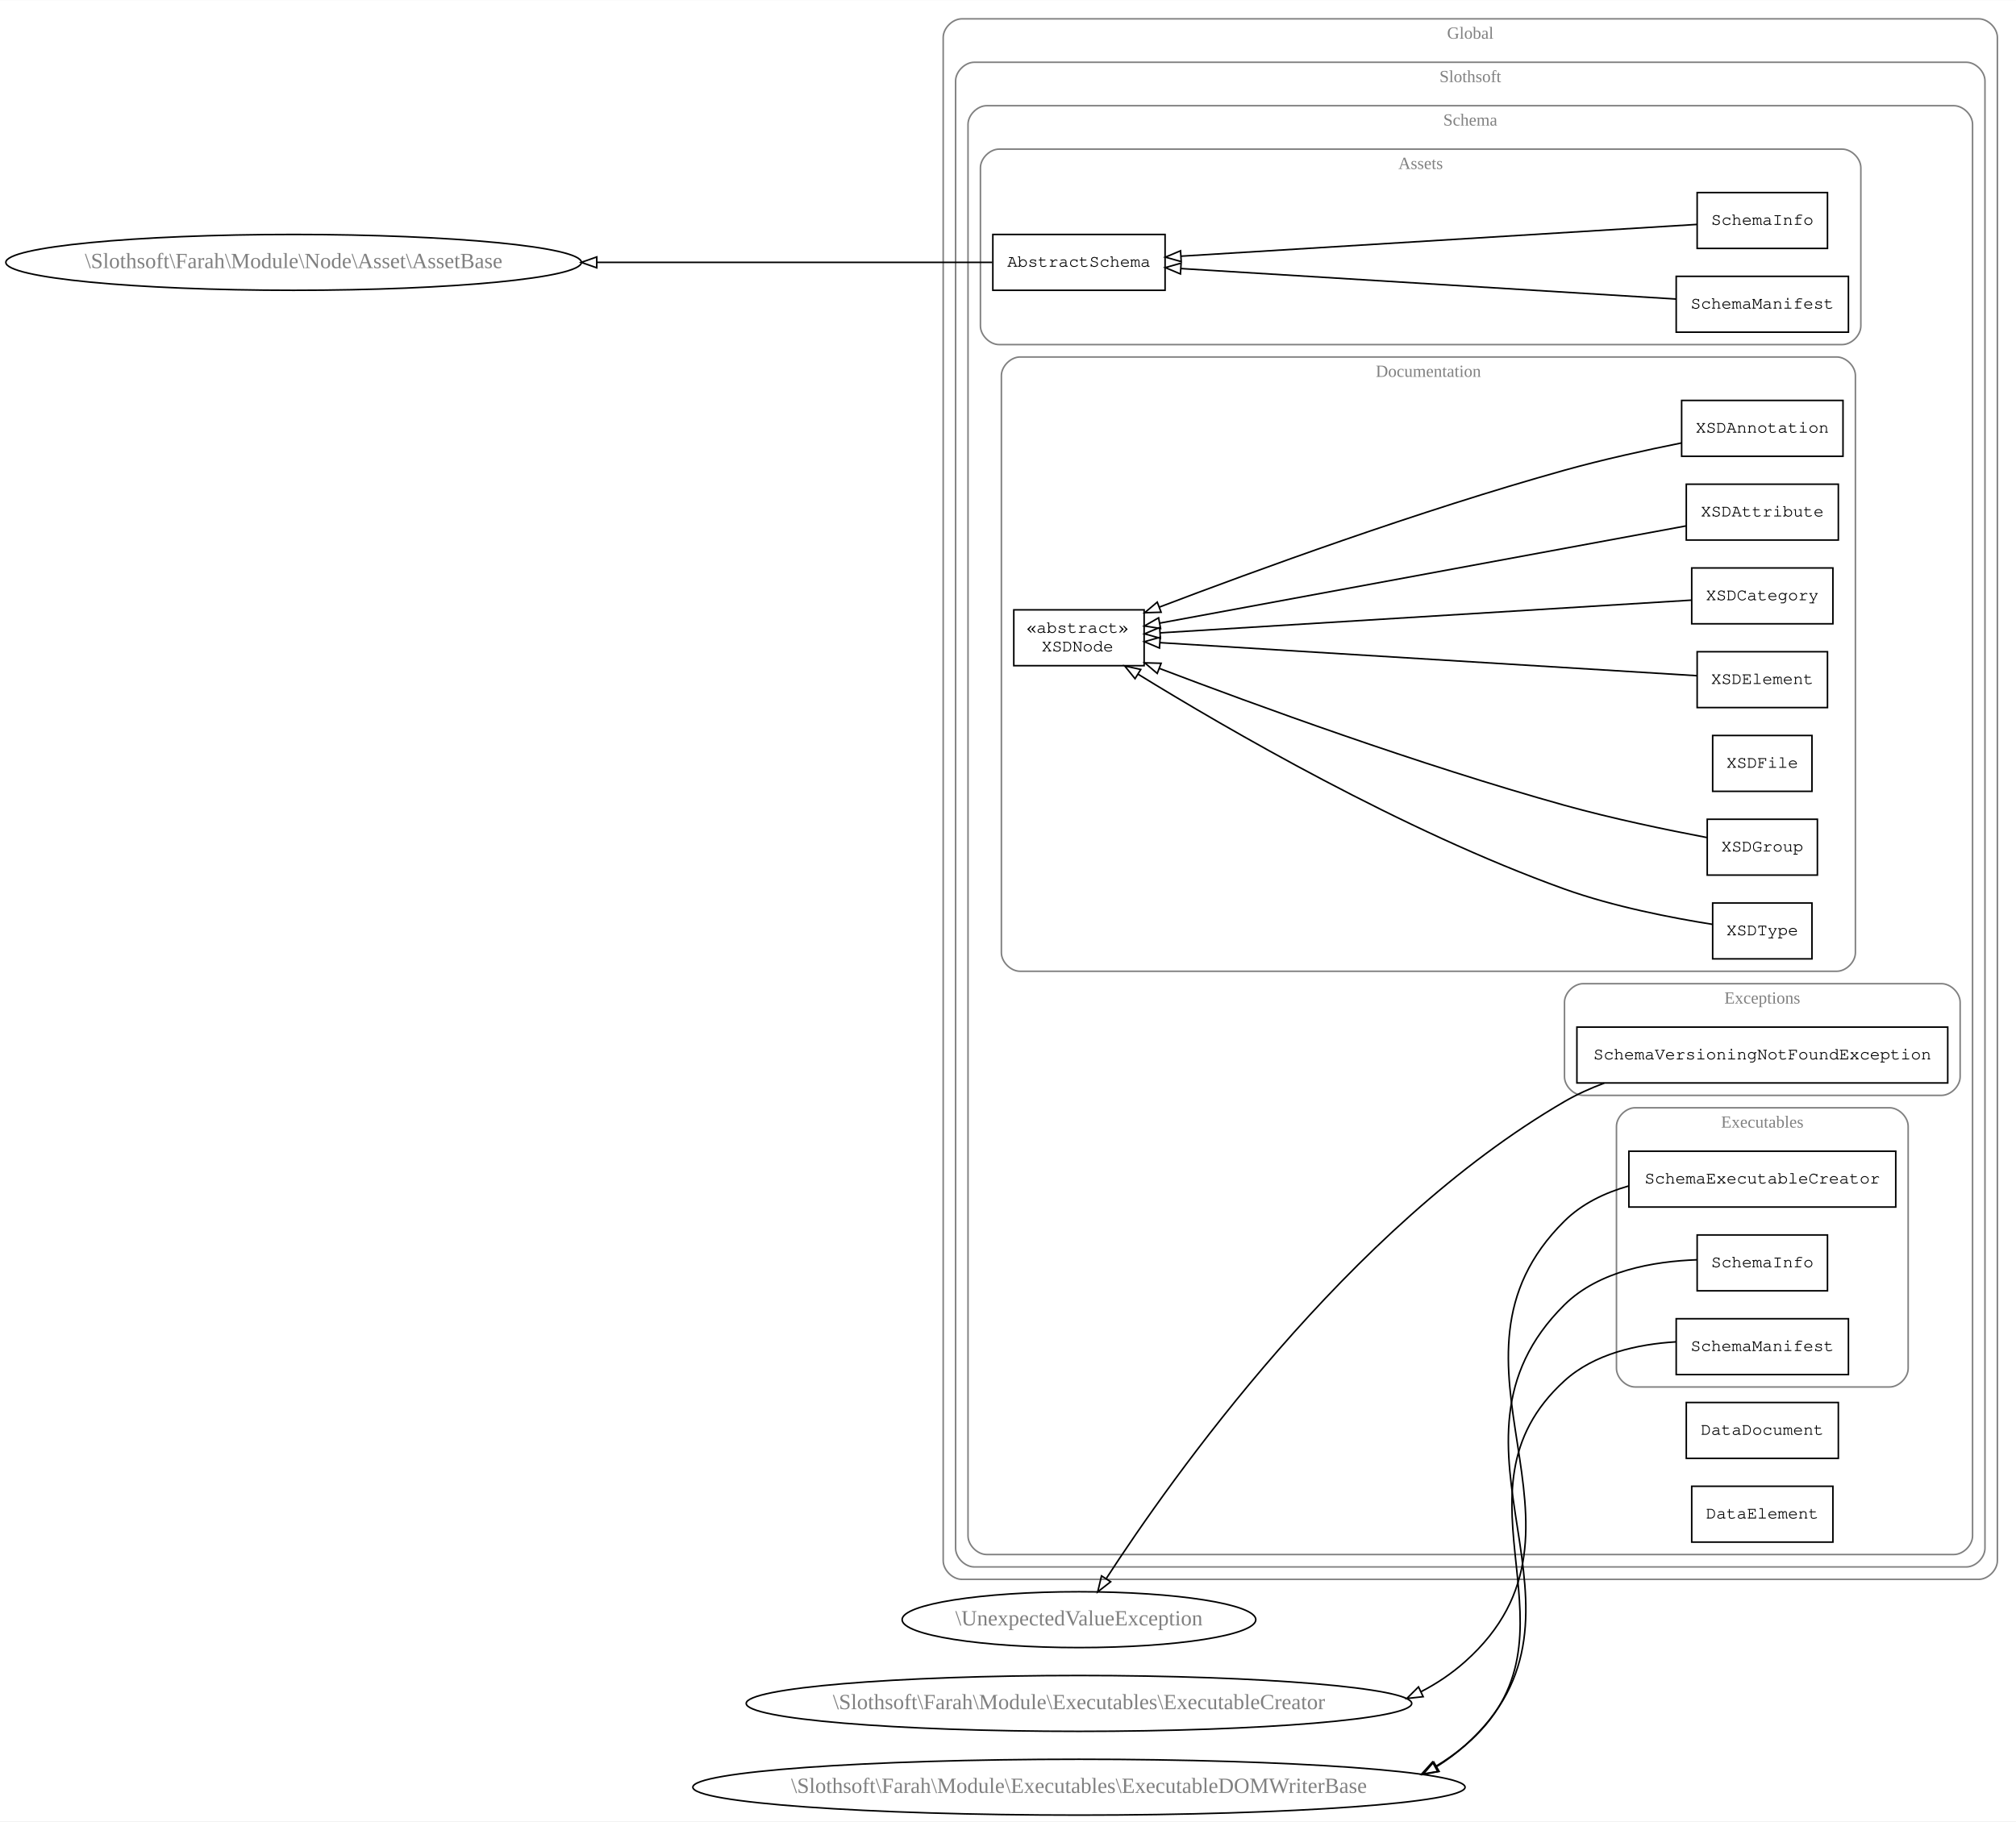
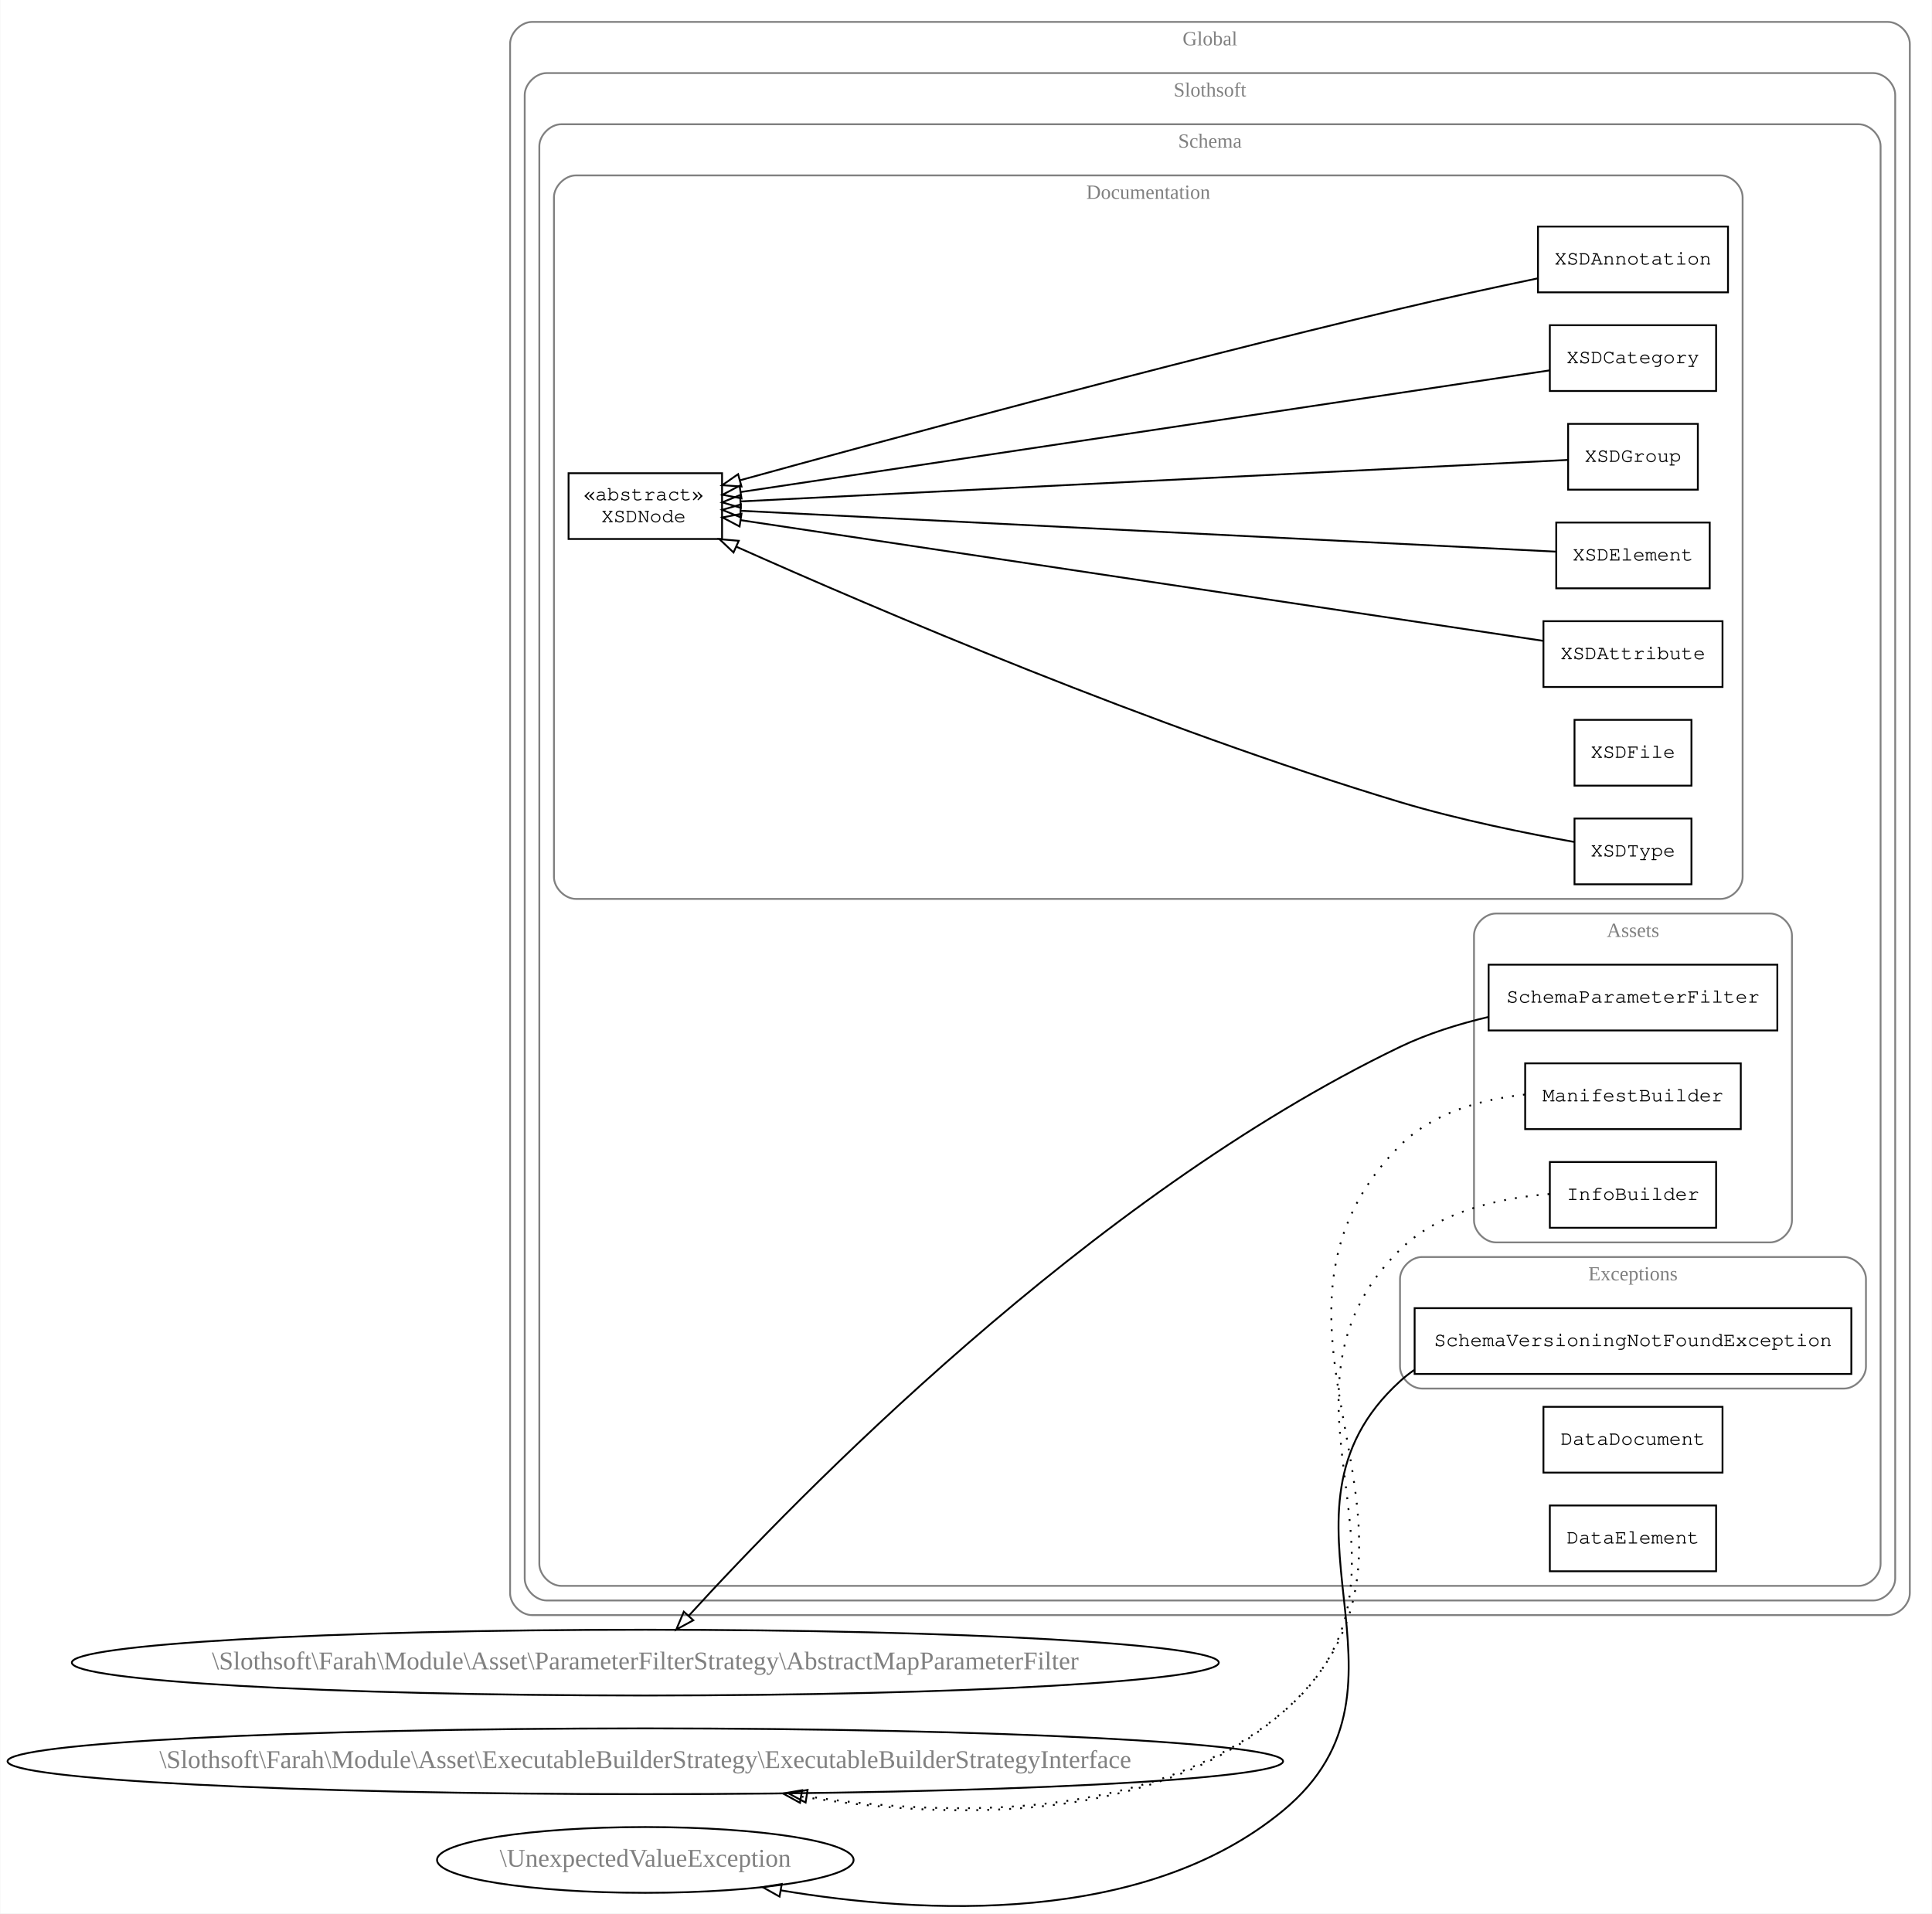
- <svg xmlns="http://www.w3.org/2000/svg" width="1299pt" height="1174pt" viewBox="0.00 0.00 1299.32 1174.00">
-   <g id="graph0" class="graph" transform="scale(1 1) rotate(0) translate(4 1170)">
-     <polygon fill="white" stroke="none" points="-4,4 -4,-1170 1295.32,-1170 1295.32,4 -4,4" />
+ <svg xmlns="http://www.w3.org/2000/svg" width="1057pt" height="1047pt" viewBox="0.00 0.00 1057.04 1047.32">
+   <g id="graph0" class="graph" transform="scale(1 1) rotate(0) translate(4 1043.32)">
+     <polygon fill="white" stroke="none" points="-4,4 -4,-1043.32 1053.04,-1043.32 1053.04,4 -4,4" />
    <g id="clust1" class="cluster">
-       <path fill="none" stroke="gray" d="M615.895,-152C615.895,-152 1271.32,-152 1271.32,-152 1277.32,-152 1283.32,-158 1283.32,-164 1283.32,-164 1283.32,-1146 1283.32,-1146 1283.32,-1152 1277.32,-1158 1271.32,-1158 1271.32,-1158 615.895,-1158 615.895,-1158 609.895,-1158 603.895,-1152 603.895,-1146 603.895,-1146 603.895,-164 603.895,-164 603.895,-158 609.895,-152 615.895,-152" />
-       <text text-anchor="middle" x="943.609" y="-1145.2" font-family="Times New Roman,serif" font-size="11.00" fill="gray">Global</text>
+       <path fill="none" stroke="gray" d="M287.019,-159.316C287.019,-159.316 1029.04,-159.316 1029.04,-159.316 1035.04,-159.316 1041.04,-165.316 1041.04,-171.316 1041.04,-171.316 1041.04,-1019.32 1041.04,-1019.32 1041.04,-1025.32 1035.04,-1031.32 1029.04,-1031.32 1029.04,-1031.32 287.019,-1031.32 287.019,-1031.32 281.019,-1031.32 275.019,-1025.32 275.019,-1019.32 275.019,-1019.32 275.019,-171.316 275.019,-171.316 275.019,-165.316 281.019,-159.316 287.019,-159.316" />
+       <text text-anchor="middle" x="658.029" y="-1018.52" font-family="Times New Roman,serif" font-size="11.00" fill="gray">Global</text>
    </g>
    <g id="clust2" class="cluster">
-       <path fill="none" stroke="gray" d="M623.895,-160C623.895,-160 1263.32,-160 1263.32,-160 1269.32,-160 1275.32,-166 1275.32,-172 1275.32,-172 1275.32,-1118 1275.32,-1118 1275.32,-1124 1269.32,-1130 1263.32,-1130 1263.32,-1130 623.895,-1130 623.895,-1130 617.895,-1130 611.895,-1124 611.895,-1118 611.895,-1118 611.895,-172 611.895,-172 611.895,-166 617.895,-160 623.895,-160" />
-       <text text-anchor="middle" x="943.609" y="-1117.2" font-family="Times New Roman,serif" font-size="11.00" fill="gray">Slothsoft</text>
+       <path fill="none" stroke="gray" d="M295.019,-167.316C295.019,-167.316 1021.04,-167.316 1021.04,-167.316 1027.04,-167.316 1033.04,-173.316 1033.04,-179.316 1033.04,-179.316 1033.04,-991.316 1033.04,-991.316 1033.04,-997.316 1027.04,-1003.32 1021.04,-1003.32 1021.04,-1003.32 295.019,-1003.32 295.019,-1003.32 289.019,-1003.32 283.019,-997.316 283.019,-991.316 283.019,-991.316 283.019,-179.316 283.019,-179.316 283.019,-173.316 289.019,-167.316 295.019,-167.316" />
+       <text text-anchor="middle" x="658.029" y="-990.516" font-family="Times New Roman,serif" font-size="11.00" fill="gray">Slothsoft</text>
    </g>
    <g id="clust3" class="cluster">
-       <path fill="none" stroke="gray" d="M631.895,-168C631.895,-168 1255.32,-168 1255.32,-168 1261.32,-168 1267.32,-174 1267.32,-180 1267.32,-180 1267.32,-1090 1267.32,-1090 1267.32,-1096 1261.32,-1102 1255.32,-1102 1255.32,-1102 631.895,-1102 631.895,-1102 625.895,-1102 619.895,-1096 619.895,-1090 619.895,-1090 619.895,-180 619.895,-180 619.895,-174 625.895,-168 631.895,-168" />
-       <text text-anchor="middle" x="943.609" y="-1089.2" font-family="Times New Roman,serif" font-size="11.00" fill="gray">Schema</text>
+       <path fill="none" stroke="gray" d="M303.019,-175.316C303.019,-175.316 1013.04,-175.316 1013.04,-175.316 1019.04,-175.316 1025.04,-181.316 1025.04,-187.316 1025.04,-187.316 1025.04,-963.316 1025.04,-963.316 1025.04,-969.316 1019.04,-975.316 1013.04,-975.316 1013.04,-975.316 303.019,-975.316 303.019,-975.316 297.019,-975.316 291.019,-969.316 291.019,-963.316 291.019,-963.316 291.019,-187.316 291.019,-187.316 291.019,-181.316 297.019,-175.316 303.019,-175.316" />
+       <text text-anchor="middle" x="658.029" y="-962.516" font-family="Times New Roman,serif" font-size="11.00" fill="gray">Schema</text>
+     </g>
+     <g id="clust5" class="cluster">
+       <path fill="none" stroke="gray" d="M814.538,-363.316C814.538,-363.316 964.538,-363.316 964.538,-363.316 970.538,-363.316 976.538,-369.316 976.538,-375.316 976.538,-375.316 976.538,-531.316 976.538,-531.316 976.538,-537.316 970.538,-543.316 964.538,-543.316 964.538,-543.316 814.538,-543.316 814.538,-543.316 808.538,-543.316 802.538,-537.316 802.538,-531.316 802.538,-531.316 802.538,-375.316 802.538,-375.316 802.538,-369.316 808.538,-363.316 814.538,-363.316" />
+       <text text-anchor="middle" x="889.538" y="-530.516" font-family="Times New Roman,serif" font-size="11.00" fill="gray">Assets</text>
+     </g>
+     <g id="clust6" class="cluster">
+       <path fill="none" stroke="gray" d="M774.038,-283.316C774.038,-283.316 1005.04,-283.316 1005.04,-283.316 1011.04,-283.316 1017.04,-289.316 1017.04,-295.316 1017.04,-295.316 1017.04,-343.316 1017.04,-343.316 1017.04,-349.316 1011.04,-355.316 1005.04,-355.316 1005.04,-355.316 774.038,-355.316 774.038,-355.316 768.038,-355.316 762.038,-349.316 762.038,-343.316 762.038,-343.316 762.038,-295.316 762.038,-295.316 762.038,-289.316 768.038,-283.316 774.038,-283.316" />
+       <text text-anchor="middle" x="889.538" y="-342.516" font-family="Times New Roman,serif" font-size="11.00" fill="gray">Exceptions</text>
    </g>
    <g id="clust4" class="cluster">
-       <path fill="none" stroke="gray" d="M639.895,-948C639.895,-948 1183.32,-948 1183.32,-948 1189.32,-948 1195.32,-954 1195.32,-960 1195.32,-960 1195.32,-1062 1195.32,-1062 1195.32,-1068 1189.32,-1074 1183.32,-1074 1183.32,-1074 639.895,-1074 639.895,-1074 633.895,-1074 627.895,-1068 627.895,-1062 627.895,-1062 627.895,-960 627.895,-960 627.895,-954 633.895,-948 639.895,-948" />
-       <text text-anchor="middle" x="911.609" y="-1061.2" font-family="Times New Roman,serif" font-size="11.00" fill="gray">Assets</text>
-     </g>
-     <g id="clust5" class="cluster">
-       <path fill="none" stroke="gray" d="M653.395,-544C653.395,-544 1179.82,-544 1179.82,-544 1185.82,-544 1191.82,-550 1191.82,-556 1191.82,-556 1191.82,-928 1191.82,-928 1191.82,-934 1185.82,-940 1179.82,-940 1179.82,-940 653.395,-940 653.395,-940 647.395,-940 641.395,-934 641.395,-928 641.395,-928 641.395,-556 641.395,-556 641.395,-550 647.395,-544 653.395,-544" />
-       <text text-anchor="middle" x="916.609" y="-927.2" font-family="Times New Roman,serif" font-size="11.00" fill="gray">Documentation</text>
-     </g>
-     <g id="clust6" class="cluster">
-       <path fill="none" stroke="gray" d="M1016.32,-464C1016.32,-464 1247.32,-464 1247.32,-464 1253.32,-464 1259.32,-470 1259.32,-476 1259.32,-476 1259.32,-524 1259.32,-524 1259.32,-530 1253.32,-536 1247.32,-536 1247.32,-536 1016.32,-536 1016.32,-536 1010.32,-536 1004.32,-530 1004.32,-524 1004.32,-524 1004.32,-476 1004.32,-476 1004.32,-470 1010.32,-464 1016.32,-464" />
-       <text text-anchor="middle" x="1131.82" y="-523.2" font-family="Times New Roman,serif" font-size="11.00" fill="gray">Exceptions</text>
-     </g>
-     <g id="clust7" class="cluster">
-       <path fill="none" stroke="gray" d="M1049.82,-276C1049.82,-276 1213.82,-276 1213.82,-276 1219.82,-276 1225.82,-282 1225.82,-288 1225.82,-288 1225.82,-444 1225.82,-444 1225.82,-450 1219.82,-456 1213.82,-456 1213.82,-456 1049.82,-456 1049.82,-456 1043.82,-456 1037.82,-450 1037.82,-444 1037.82,-444 1037.82,-288 1037.82,-288 1037.82,-282 1043.82,-276 1049.82,-276" />
-       <text text-anchor="middle" x="1131.82" y="-443.2" font-family="Times New Roman,serif" font-size="11.00" fill="gray">Executables</text>
+       <path fill="none" stroke="gray" d="M311.019,-551.316C311.019,-551.316 937.538,-551.316 937.538,-551.316 943.538,-551.316 949.538,-557.316 949.538,-563.316 949.538,-563.316 949.538,-935.316 949.538,-935.316 949.538,-941.316 943.538,-947.316 937.538,-947.316 937.538,-947.316 311.019,-947.316 311.019,-947.316 305.019,-947.316 299.019,-941.316 299.019,-935.316 299.019,-935.316 299.019,-563.316 299.019,-563.316 299.019,-557.316 305.019,-551.316 311.019,-551.316" />
+       <text text-anchor="middle" x="624.279" y="-934.516" font-family="Times New Roman,serif" font-size="11.00" fill="gray">Documentation</text>
    </g>
    <g id="node1" class="node">
-       <polygon fill="none" stroke="black" points="746.895,-1019 635.895,-1019 635.895,-983 746.895,-983 746.895,-1019" />
-       <text text-anchor="middle" x="691.395" y="-998.2" font-family="Courier,monospace" font-size="11.00">AbstractSchema</text>
+       <polygon fill="none" stroke="black" points="941.538,-919.316 837.538,-919.316 837.538,-883.316 941.538,-883.316 941.538,-919.316" />
+       <text text-anchor="middle" x="889.538" y="-898.516" font-family="Courier,monospace" font-size="11.00">XSDAnnotation</text>
    </g>
-     <g id="node18" class="node">
-       <ellipse fill="none" stroke="black" cx="185.234" cy="-1001" rx="185.467" ry="18" />
-       <text text-anchor="middle" x="185.234" y="-997.3" font-family="Times New Roman,serif" font-size="14.00" fill="gray">\Slothsoft\Farah\Module\Node\Asset\AssetBase</text>
+     <g id="node8" class="node">
+       <polygon fill="none" stroke="black" points="391.019,-784.316 307.019,-784.316 307.019,-748.316 391.019,-748.316 391.019,-784.316" />
+       <text text-anchor="start" x="315.019" y="-769.516" font-family="Courier,monospace" font-size="11.00">«abstract»</text>
+       <text text-anchor="start" x="325.019" y="-757.516" font-family="Courier,monospace" font-size="11.00">XSDNode</text>
    </g>
    <g id="edge1" class="edge">
-       <path fill="none" stroke="black" d="M635.481,-1001C574.415,-1001 472.306,-1001 380.854,-1001" />
-       <polygon fill="none" stroke="black" points="380.617,-997.5 370.617,-1001 380.617,-1004.5 380.617,-997.5" />
+       <path fill="none" stroke="black" d="M837.331,-890.946C814.267,-886.132 786.726,-880.184 762.038,-874.316 631.39,-843.268 478.77,-801.924 401.091,-780.514" />
+       <polygon fill="none" stroke="black" points="401.661,-777.041 391.09,-777.754 399.799,-783.788 401.661,-777.041" />
    </g>
    <g id="node2" class="node">
-       <polygon fill="none" stroke="black" points="1173.82,-1046 1089.82,-1046 1089.82,-1010 1173.82,-1010 1173.82,-1046" />
-       <text text-anchor="middle" x="1131.82" y="-1025.2" font-family="Courier,monospace" font-size="11.00">SchemaInfo</text>
+       <polygon fill="none" stroke="black" points="935.038,-865.316 844.038,-865.316 844.038,-829.316 935.038,-829.316 935.038,-865.316" />
+       <text text-anchor="middle" x="889.538" y="-844.516" font-family="Courier,monospace" font-size="11.00">XSDCategory</text>
    </g>
    <g id="edge2" class="edge">
-       <path fill="none" stroke="black" d="M1089.58,-1025.46C1013.12,-1020.75 848.865,-1010.64 757.347,-1005" />
-       <polygon fill="none" stroke="black" points="757.295,-1001.49 747.099,-1004.37 756.865,-1008.48 757.295,-1001.49" />
+       <path fill="none" stroke="black" d="M844.011,-840.619C744.875,-825.708 506.442,-789.844 401.3,-774.03" />
+       <polygon fill="none" stroke="black" points="401.659,-770.544 391.25,-772.518 400.618,-777.467 401.659,-770.544" />
    </g>
    <g id="node3" class="node">
-       <polygon fill="none" stroke="black" points="1187.32,-992 1076.32,-992 1076.32,-956 1187.32,-956 1187.32,-992" />
-       <text text-anchor="middle" x="1131.82" y="-971.2" font-family="Courier,monospace" font-size="11.00">SchemaManifest</text>
+       <polygon fill="none" stroke="black" points="925.038,-811.316 854.038,-811.316 854.038,-775.316 925.038,-775.316 925.038,-811.316" />
+       <text text-anchor="middle" x="889.538" y="-790.516" font-family="Courier,monospace" font-size="11.00">XSDGroup</text>
    </g>
    <g id="edge3" class="edge">
-       <path fill="none" stroke="black" d="M1076.18,-977.365C995.229,-982.35 843.712,-991.681 757.247,-997.006" />
-       <polygon fill="none" stroke="black" points="756.8,-993.527 747.034,-997.635 757.23,-1000.51 756.8,-993.527" />
+       <path fill="none" stroke="black" d="M854.032,-791.586C761.941,-786.969 509.981,-774.337 401.174,-768.881" />
+       <polygon fill="none" stroke="black" points="401.264,-765.381 391.101,-768.376 400.913,-772.373 401.264,-765.381" />
    </g>
    <g id="node4" class="node">
-       <polygon fill="none" stroke="black" points="1183.82,-912 1079.82,-912 1079.82,-876 1183.82,-876 1183.82,-912" />
-       <text text-anchor="middle" x="1131.82" y="-891.2" font-family="Courier,monospace" font-size="11.00">XSDAnnotation</text>
+       <polygon fill="none" stroke="black" points="931.538,-757.316 847.538,-757.316 847.538,-721.316 931.538,-721.316 931.538,-757.316" />
+       <text text-anchor="middle" x="889.538" y="-736.516" font-family="Courier,monospace" font-size="11.00">XSDElement</text>
+     </g>
+     <g id="edge4" class="edge">
+       <path fill="none" stroke="black" d="M847.176,-741.39C750.046,-746.26 507.59,-758.416 401.307,-763.745" />
+       <polygon fill="none" stroke="black" points="400.965,-760.258 391.153,-764.254 401.316,-767.249 400.965,-760.258" />
+     </g>
+     <g id="node5" class="node">
+       <polygon fill="none" stroke="black" points="938.538,-703.316 840.538,-703.316 840.538,-667.316 938.538,-667.316 938.538,-703.316" />
+       <text text-anchor="middle" x="889.538" y="-682.516" font-family="Courier,monospace" font-size="11.00">XSDAttribute</text>
+     </g>
+     <g id="edge7" class="edge">
+       <path fill="none" stroke="black" d="M840.274,-692.576C738.962,-707.814 504.943,-743.014 401.166,-758.623" />
+       <polygon fill="none" stroke="black" points="400.61,-755.167 391.242,-760.116 401.651,-762.09 400.61,-755.167" />
+     </g>
+     <g id="node6" class="node">
+       <polygon fill="none" stroke="black" points="921.538,-649.316 857.538,-649.316 857.538,-613.316 921.538,-613.316 921.538,-649.316" />
+       <text text-anchor="middle" x="889.538" y="-628.516" font-family="Courier,monospace" font-size="11.00">XSDFile</text>
+     </g>
+     <g id="node7" class="node">
+       <polygon fill="none" stroke="black" points="921.538,-595.316 857.538,-595.316 857.538,-559.316 921.538,-559.316 921.538,-595.316" />
+       <text text-anchor="middle" x="889.538" y="-574.516" font-family="Courier,monospace" font-size="11.00">XSDType</text>
+     </g>
+     <g id="edge8" class="edge">
+       <path fill="none" stroke="black" d="M857.506,-582.468C831.674,-587.106 794.078,-594.67 762.038,-604.316 627.584,-644.798 475.206,-710.002 398.957,-744.028" />
+       <polygon fill="none" stroke="black" points="397.295,-740.937 389.599,-748.218 400.156,-747.326 397.295,-740.937" />
+     </g>
+     <g id="node9" class="node">
+       <polygon fill="none" stroke="black" points="968.538,-515.316 810.538,-515.316 810.538,-479.316 968.538,-479.316 968.538,-515.316" />
+       <text text-anchor="middle" x="889.538" y="-494.516" font-family="Courier,monospace" font-size="11.00">SchemaParameterFilter</text>
+     </g>
+     <g id="node15" class="node">
+       <ellipse fill="none" stroke="black" cx="349.019" cy="-133.316" rx="313.844" ry="18" />
+       <text text-anchor="middle" x="349.019" y="-129.616" font-family="Times New Roman,serif" font-size="14.00" fill="gray">\Slothsoft\Farah\Module\Asset\ParameterFilterStrategy\AbstractMapParameterFilter</text>
+     </g>
+     <g id="edge5" class="edge">
+       <path fill="none" stroke="black" d="M810.349,-486.693C793.905,-482.806 777.016,-477.514 762.038,-470.316 591.898,-388.564 430.956,-222.721 372.854,-159.028" />
+       <polygon fill="none" stroke="black" points="375.279,-156.491 365.971,-151.431 370.091,-161.191 375.279,-156.491" />
    </g>
    <g id="node10" class="node">
-       <polygon fill="none" stroke="black" points="733.395,-777 649.395,-777 649.395,-741 733.395,-741 733.395,-777" />
-       <text text-anchor="start" x="657.395" y="-762.2" font-family="Courier,monospace" font-size="11.00">«abstract»</text>
-       <text text-anchor="start" x="667.395" y="-750.2" font-family="Courier,monospace" font-size="11.00">XSDNode</text>
+       <polygon fill="none" stroke="black" points="948.538,-461.316 830.538,-461.316 830.538,-425.316 948.538,-425.316 948.538,-461.316" />
+       <text text-anchor="middle" x="889.538" y="-440.516" font-family="Courier,monospace" font-size="11.00">ManifestBuilder</text>
    </g>
-     <g id="edge4" class="edge">
-       <path fill="none" stroke="black" d="M1079.69,-884.576C1056.52,-879.925 1028.88,-873.843 1004.32,-867 910.787,-840.932 804.424,-802.061 743.188,-778.753" />
-       <polygon fill="none" stroke="black" points="744.347,-775.449 733.756,-775.15 741.849,-781.988 744.347,-775.449" />
-     </g>
-     <g id="node5" class="node">
-       <polygon fill="none" stroke="black" points="1180.82,-858 1082.82,-858 1082.82,-822 1180.82,-822 1180.82,-858" />
-       <text text-anchor="middle" x="1131.82" y="-837.2" font-family="Courier,monospace" font-size="11.00">XSDAttribute</text>
-     </g>
-     <g id="edge5" class="edge">
-       <path fill="none" stroke="black" d="M1082.65,-831.1C999.285,-815.698 828.873,-784.214 743.509,-768.443" />
-       <polygon fill="none" stroke="black" points="744.001,-764.975 733.532,-766.6 742.73,-771.859 744.001,-764.975" />
-     </g>
-     <g id="node6" class="node">
-       <polygon fill="none" stroke="black" points="1177.32,-804 1086.32,-804 1086.32,-768 1177.32,-768 1177.32,-804" />
-       <text text-anchor="middle" x="1131.82" y="-783.2" font-family="Courier,monospace" font-size="11.00">XSDCategory</text>
+     <g id="node16" class="node">
+       <ellipse fill="none" stroke="black" cx="349.019" cy="-79.316" rx="349.038" ry="18" />
+       <text text-anchor="middle" x="349.019" y="-75.616" font-family="Times New Roman,serif" font-size="14.00" fill="gray">\Slothsoft\Farah\Module\Asset\ExecutableBuilderStrategy\ExecutableBuilderStrategyInterface</text>
    </g>
    <g id="edge6" class="edge">
-       <path fill="none" stroke="black" d="M1085.96,-783.237C1003.96,-778.188 830.368,-767.497 743.769,-762.164" />
-       <polygon fill="none" stroke="black" points="743.848,-758.662 733.651,-761.541 743.417,-765.649 743.848,-758.662" />
-     </g>
-     <g id="node7" class="node">
-       <polygon fill="none" stroke="black" points="1173.82,-750 1089.82,-750 1089.82,-714 1173.82,-714 1173.82,-750" />
-       <text text-anchor="middle" x="1131.82" y="-729.2" font-family="Courier,monospace" font-size="11.00">XSDElement</text>
-     </g>
-     <g id="edge7" class="edge">
-       <path fill="none" stroke="black" d="M1089.58,-734.54C1009.1,-739.496 831.335,-750.444 743.527,-755.851" />
-       <polygon fill="none" stroke="black" points="743.297,-752.359 733.531,-756.467 743.727,-759.345 743.297,-752.359" />
-     </g>
-     <g id="node8" class="node">
-       <polygon fill="none" stroke="black" points="1163.82,-696 1099.82,-696 1099.82,-660 1163.82,-660 1163.82,-696" />
-       <text text-anchor="middle" x="1131.82" y="-675.2" font-family="Courier,monospace" font-size="11.00">XSDFile</text>
-     </g>
-     <g id="node9" class="node">
-       <polygon fill="none" stroke="black" points="1167.32,-642 1096.32,-642 1096.32,-606 1167.32,-606 1167.32,-642" />
-       <text text-anchor="middle" x="1131.82" y="-621.2" font-family="Courier,monospace" font-size="11.00">XSDGroup</text>
-     </g>
-     <g id="edge8" class="edge">
-       <path fill="none" stroke="black" d="M1096.18,-630.201C1070.6,-635.068 1035.04,-642.439 1004.32,-651 910.787,-677.068 804.424,-715.939 743.188,-739.247" />
-       <polygon fill="none" stroke="black" points="741.849,-736.012 733.756,-742.85 744.347,-742.551 741.849,-736.012" />
+       <path fill="none" stroke="black" stroke-dasharray="1,5" d="M830.315,-444.236C806.192,-441.559 779.763,-434.16 762.038,-416.316 662.893,-316.506 803.589,-199.326 698.038,-106.316 626.892,-43.625 512.699,-47.484 434.662,-59.96" />
+       <polygon fill="none" stroke="black" points="433.659,-56.579 424.377,-61.687 434.818,-63.482 433.659,-56.579" />
    </g>
    <g id="node11" class="node">
-       <polygon fill="none" stroke="black" points="1163.82,-588 1099.82,-588 1099.82,-552 1163.82,-552 1163.82,-588" />
-       <text text-anchor="middle" x="1131.82" y="-567.2" font-family="Courier,monospace" font-size="11.00">XSDType</text>
+       <polygon fill="none" stroke="black" points="935.038,-407.316 844.038,-407.316 844.038,-371.316 935.038,-371.316 935.038,-407.316" />
+       <text text-anchor="middle" x="889.538" y="-386.516" font-family="Courier,monospace" font-size="11.00">InfoBuilder</text>
    </g>
    <g id="edge9" class="edge">
-       <path fill="none" stroke="black" d="M1099.77,-574.241C1073.75,-578.354 1035.92,-585.657 1004.32,-597 899.923,-634.477 786.514,-700.41 729.527,-735.493" />
-       <polygon fill="none" stroke="black" points="727.535,-732.61 720.875,-740.85 731.22,-738.561 727.535,-732.61" />
+       <path fill="none" stroke="black" stroke-dasharray="1,5" d="M843.802,-389.786C816.731,-387.659 783.423,-380.384 762.038,-359.316 679.414,-277.916 786.732,-181.057 698.038,-106.316 626.634,-46.146 515.109,-48.625 437.627,-60.137" />
+       <polygon fill="none" stroke="black" points="436.741,-56.732 427.403,-61.737 437.824,-63.648 436.741,-56.732" />
    </g>
    <g id="node12" class="node">
-       <polygon fill="none" stroke="black" points="1251.32,-508 1012.32,-508 1012.32,-472 1251.32,-472 1251.32,-508" />
-       <text text-anchor="middle" x="1131.82" y="-487.2" font-family="Courier,monospace" font-size="11.00">SchemaVersioningNotFoundException</text>
+       <polygon fill="none" stroke="black" points="1009.04,-327.316 770.038,-327.316 770.038,-291.316 1009.04,-291.316 1009.04,-327.316" />
+       <text text-anchor="middle" x="889.538" y="-306.516" font-family="Courier,monospace" font-size="11.00">SchemaVersioningNotFoundException</text>
    </g>
-     <g id="node19" class="node">
-       <ellipse fill="none" stroke="black" cx="691.395" cy="-126" rx="113.98" ry="18" />
-       <text text-anchor="middle" x="691.395" y="-122.3" font-family="Times New Roman,serif" font-size="14.00" fill="gray">\UnexpectedValueException</text>
+     <g id="node17" class="node">
+       <ellipse fill="none" stroke="black" cx="349.019" cy="-25.316" rx="113.98" ry="18" />
+       <text text-anchor="middle" x="349.019" y="-21.616" font-family="Times New Roman,serif" font-size="14.00" fill="gray">\UnexpectedValueException</text>
    </g>
    <g id="edge10" class="edge">
-       <path fill="none" stroke="black" d="M1029.95,-471.897C1021.01,-468.577 1012.33,-464.648 1004.32,-460 865.038,-379.099 750.497,-216.46 709.05,-152.603" />
-       <polygon fill="none" stroke="black" points="711.821,-150.441 703.471,-143.92 705.932,-154.225 711.821,-150.441" />
+       <path fill="none" stroke="black" d="M769.864,-293.519C767.128,-291.63 764.511,-289.567 762.038,-287.316 681.994,-214.442 781.444,-121.318 698.038,-52.316 621.623,10.902 500.685,4.327 423.376,-8.643" />
+       <polygon fill="none" stroke="black" points="422.479,-5.246 413.235,-10.422 423.689,-12.141 422.479,-5.246" />
    </g>
    <g id="node13" class="node">
-       <polygon fill="none" stroke="black" points="1217.82,-428 1045.82,-428 1045.82,-392 1217.82,-392 1217.82,-428" />
-       <text text-anchor="middle" x="1131.82" y="-407.2" font-family="Courier,monospace" font-size="11.00">SchemaExecutableCreator</text>
-     </g>
-     <g id="node20" class="node">
-       <ellipse fill="none" stroke="black" cx="691.395" cy="-72" rx="214.462" ry="18" />
-       <text text-anchor="middle" x="691.395" y="-68.3" font-family="Times New Roman,serif" font-size="14.00" fill="gray">\Slothsoft\Farah\Module\Executables\ExecutableCreator</text>
-     </g>
-     <g id="edge11" class="edge">
-       <path fill="none" stroke="black" d="M1045.55,-405.548C1030.23,-401.179 1015.58,-394.131 1004.32,-383 912.314,-292.031 1036.84,-185.17 940.323,-99 931.642,-91.25 922.051,-84.83 911.837,-79.545" />
-       <polygon fill="none" stroke="black" points="913.24,-76.337 902.708,-75.189 910.226,-82.654 913.24,-76.337" />
+       <polygon fill="none" stroke="black" points="938.538,-273.316 840.538,-273.316 840.538,-237.316 938.538,-237.316 938.538,-273.316" />
+       <text text-anchor="middle" x="889.538" y="-252.516" font-family="Courier,monospace" font-size="11.00">DataDocument</text>
    </g>
    <g id="node14" class="node">
-       <polygon fill="none" stroke="black" points="1173.82,-374 1089.82,-374 1089.82,-338 1173.82,-338 1173.82,-374" />
-       <text text-anchor="middle" x="1131.82" y="-353.2" font-family="Courier,monospace" font-size="11.00">SchemaInfo</text>
-     </g>
-     <g id="node21" class="node">
-       <ellipse fill="none" stroke="black" cx="691.395" cy="-18" rx="248.856" ry="18" />
-       <text text-anchor="middle" x="691.395" y="-14.3" font-family="Times New Roman,serif" font-size="14.00" fill="gray">\Slothsoft\Farah\Module\Executables\ExecutableDOMWriterBase</text>
-     </g>
-     <g id="edge12" class="edge">
-       <path fill="none" stroke="black" d="M1089.62,-357.988C1061.91,-357.02 1026.52,-350.946 1004.32,-329 912.314,-238.031 1036.84,-131.17 940.323,-45 934.605,-39.895 928.492,-35.367 922.067,-31.361" />
-       <polygon fill="none" stroke="black" points="923.532,-28.166 913.119,-26.216 920.043,-34.235 923.532,-28.166" />
-     </g>
-     <g id="node15" class="node">
-       <polygon fill="none" stroke="black" points="1187.32,-320 1076.32,-320 1076.32,-284 1187.32,-284 1187.32,-320" />
-       <text text-anchor="middle" x="1131.82" y="-299.2" font-family="Courier,monospace" font-size="11.00">SchemaManifest</text>
-     </g>
-     <g id="edge13" class="edge">
-       <path fill="none" stroke="black" d="M1076.18,-305.096C1051.45,-303.61 1023.53,-297.483 1004.32,-280 924.279,-207.126 1022.65,-115.288 940.323,-45 934.245,-39.811 927.755,-35.23 920.944,-31.196" />
-       <polygon fill="none" stroke="black" points="922.602,-28.114 912.151,-26.374 919.237,-34.252 922.602,-28.114" />
-     </g>
-     <g id="node16" class="node">
-       <polygon fill="none" stroke="black" points="1180.82,-266 1082.82,-266 1082.82,-230 1180.82,-230 1180.82,-266" />
-       <text text-anchor="middle" x="1131.82" y="-245.2" font-family="Courier,monospace" font-size="11.00">DataDocument</text>
-     </g>
-     <g id="node17" class="node">
-       <polygon fill="none" stroke="black" points="1177.32,-212 1086.32,-212 1086.32,-176 1177.32,-176 1177.32,-212" />
-       <text text-anchor="middle" x="1131.82" y="-191.2" font-family="Courier,monospace" font-size="11.00">DataElement</text>
+       <polygon fill="none" stroke="black" points="935.038,-219.316 844.038,-219.316 844.038,-183.316 935.038,-183.316 935.038,-219.316" />
+       <text text-anchor="middle" x="889.538" y="-198.516" font-family="Courier,monospace" font-size="11.00">DataElement</text>
    </g>
  </g>
</svg>
